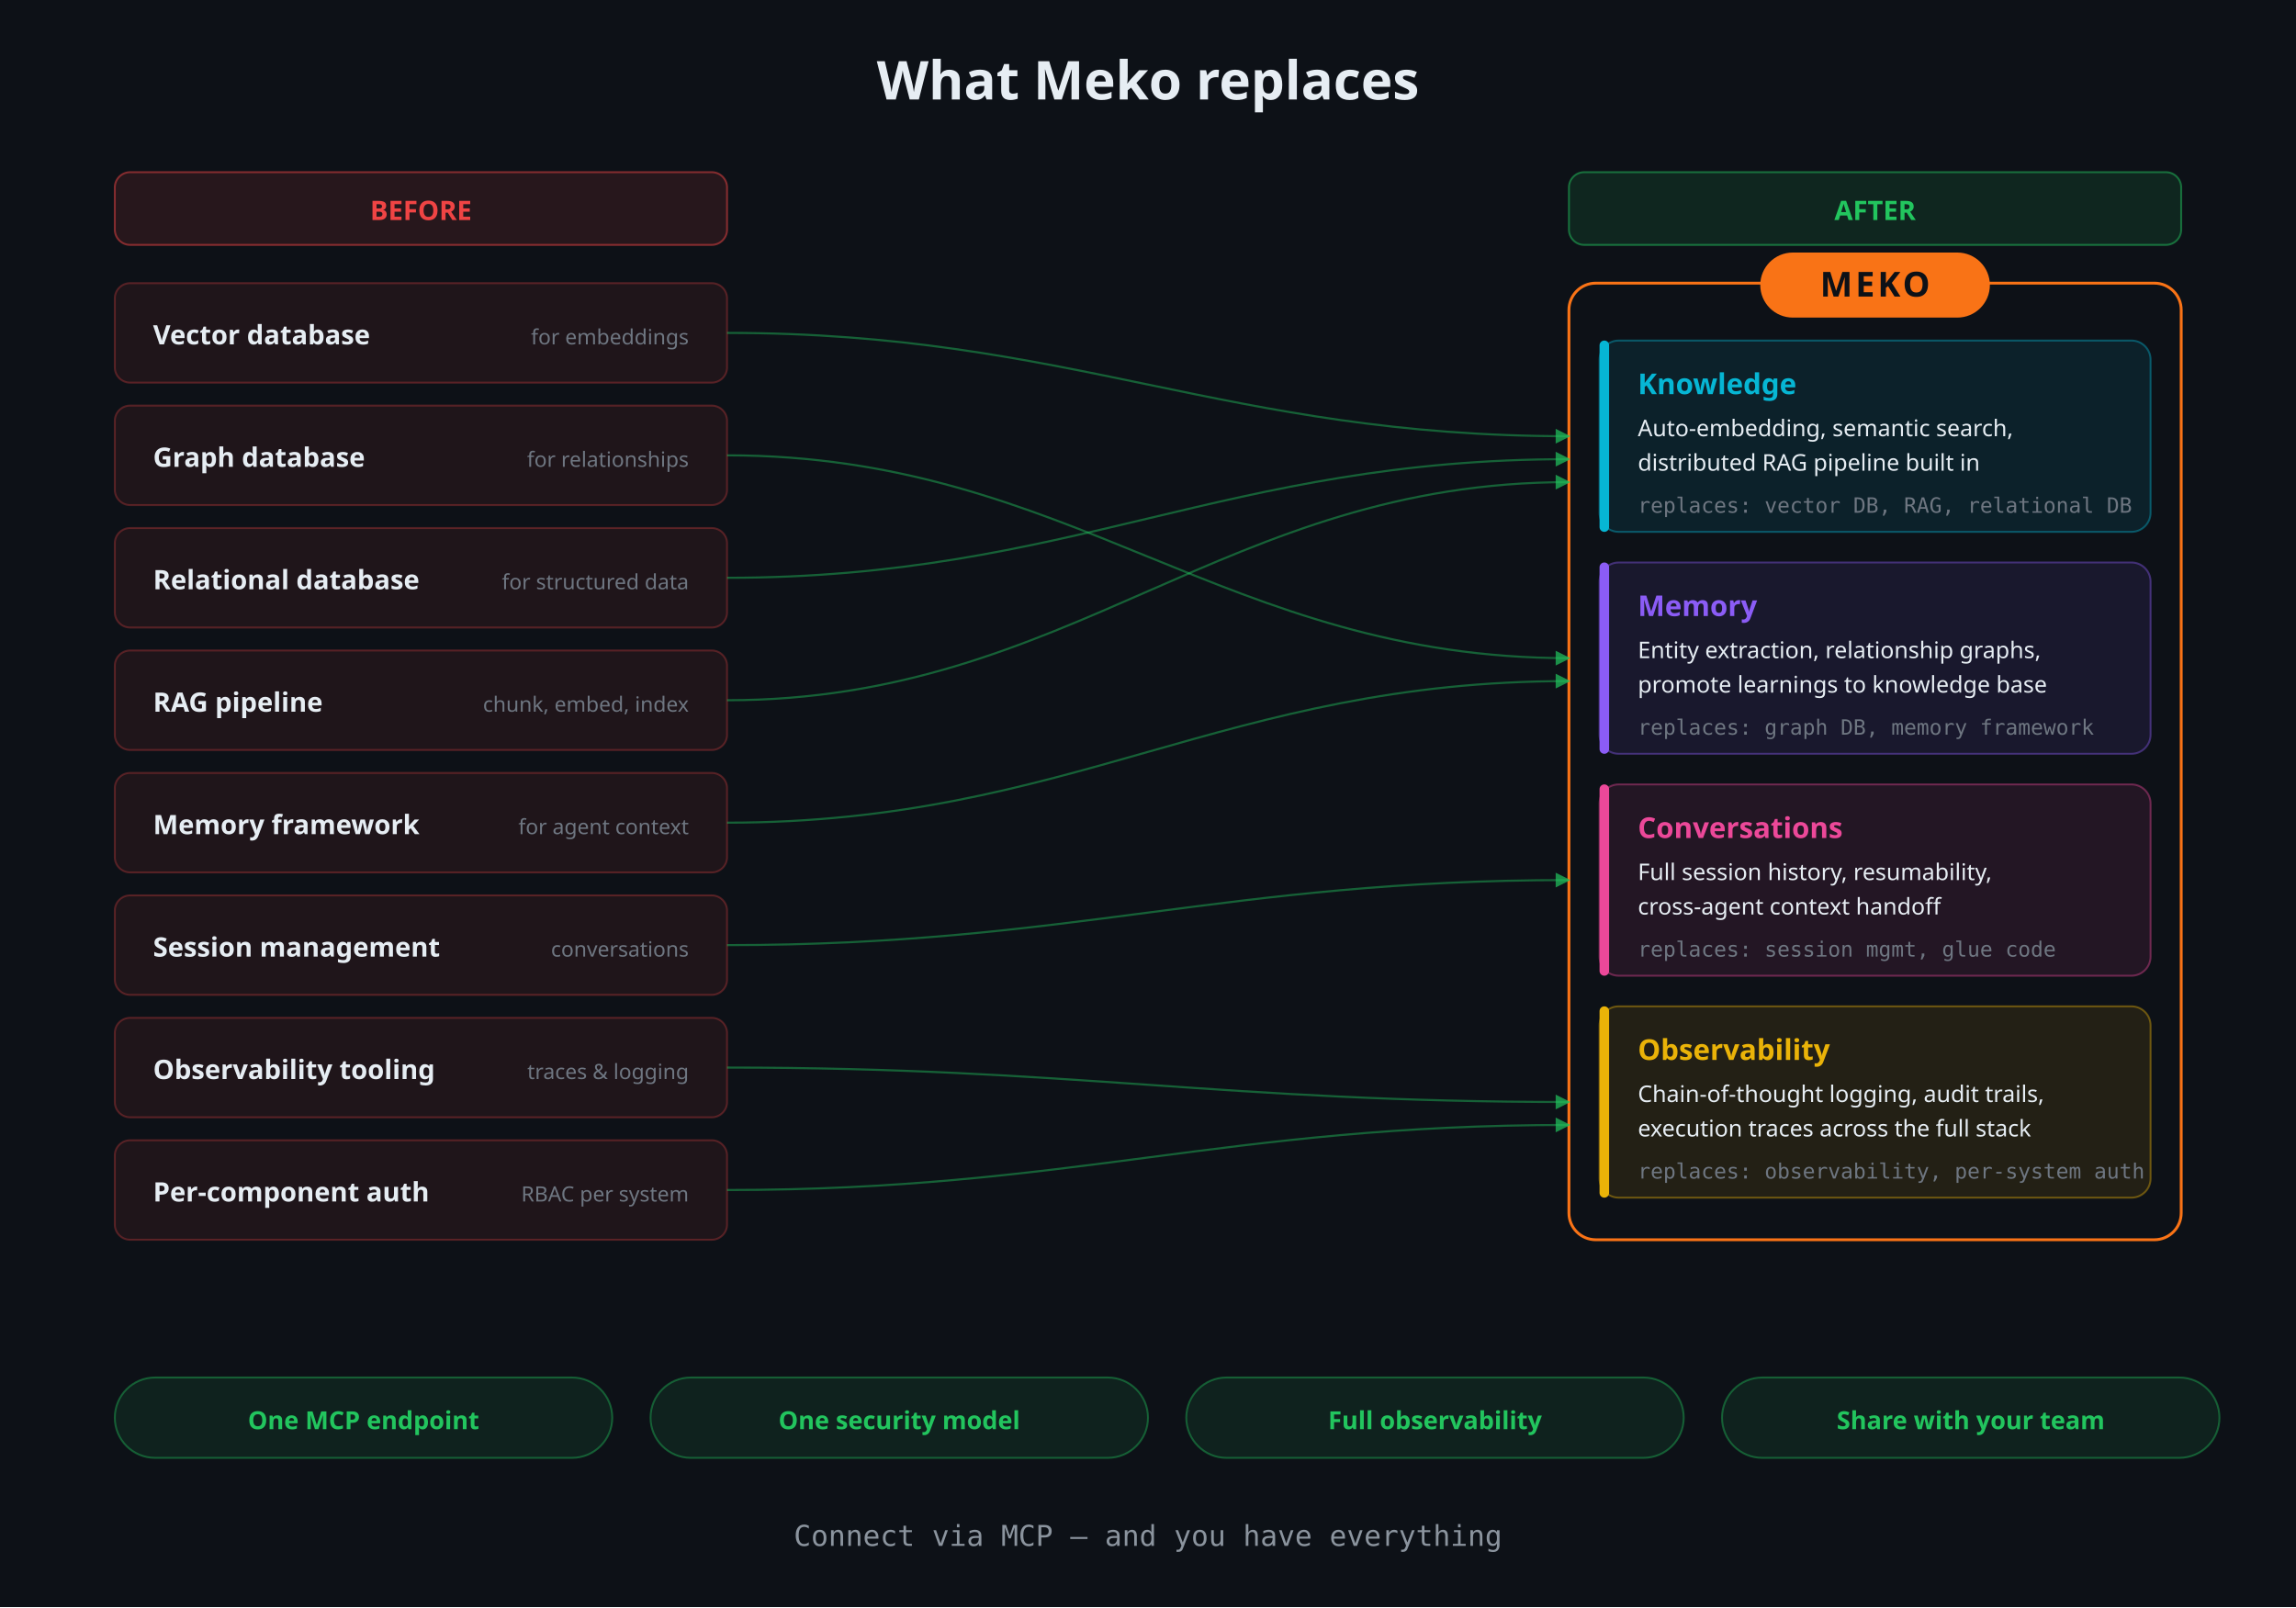
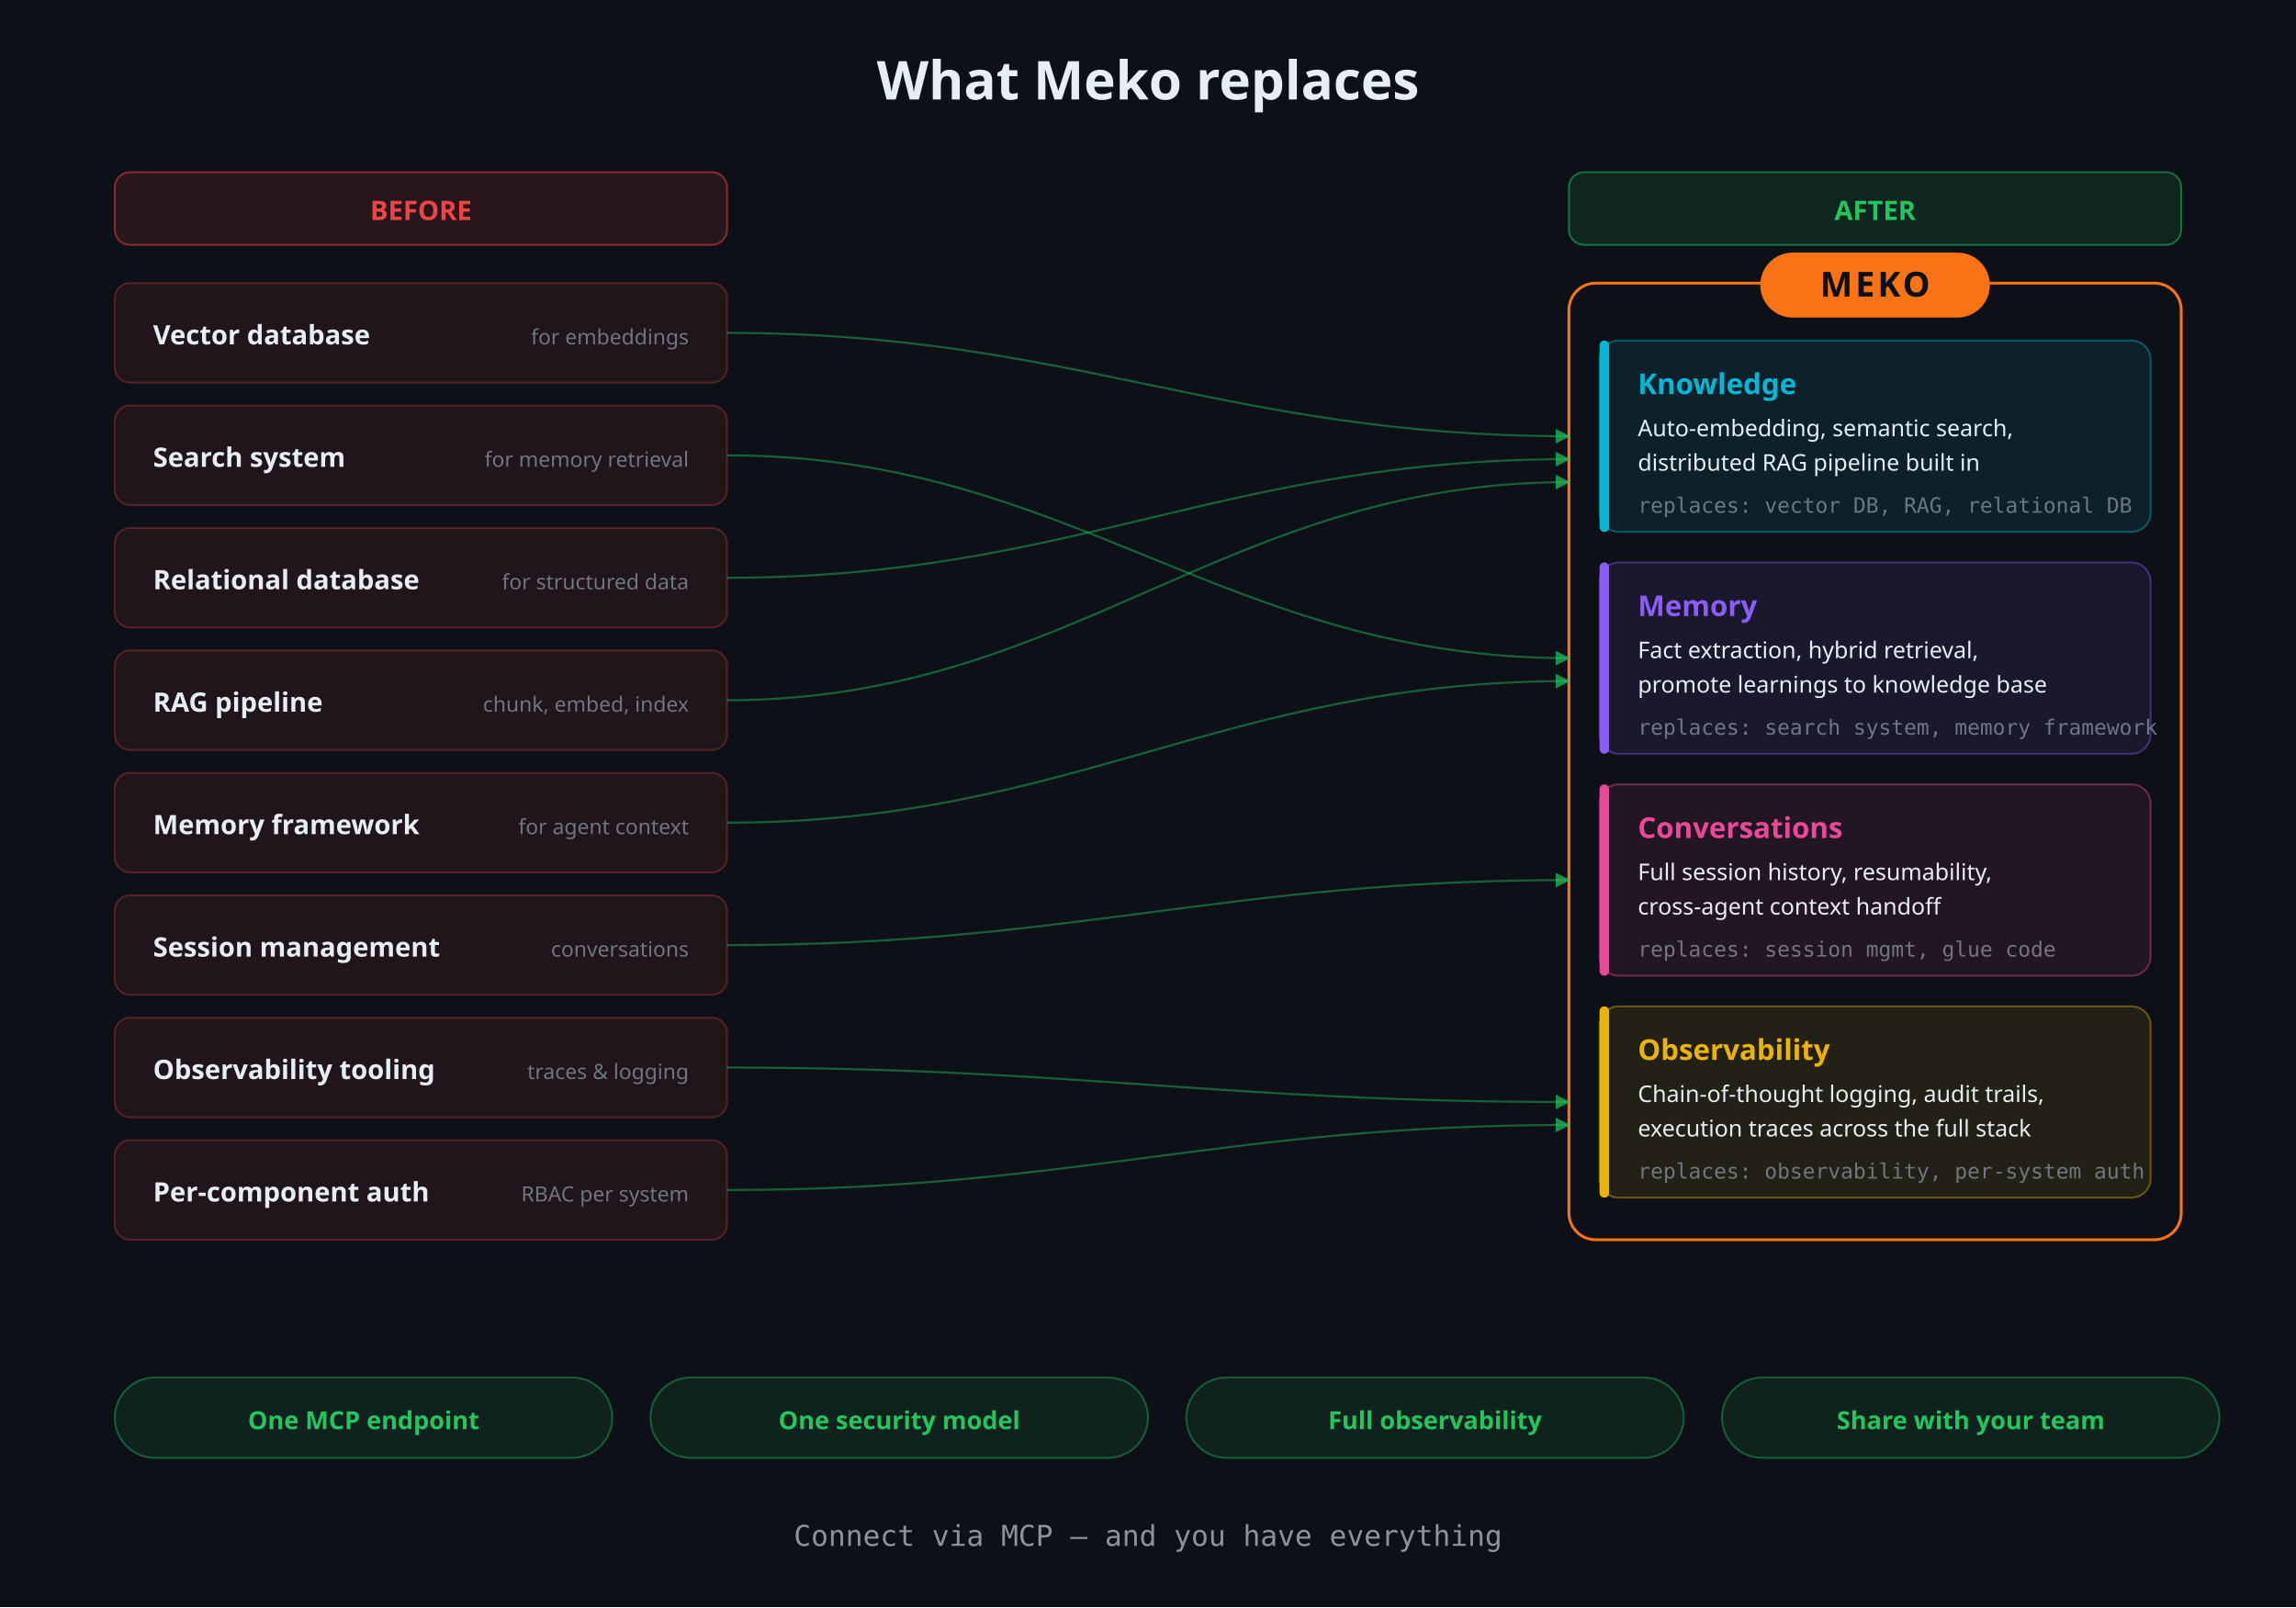
<svg xmlns="http://www.w3.org/2000/svg" viewBox="0 0 1200 840" width="1200" height="840" font-family="DM Sans, system-ui, sans-serif">
  <defs>
    <marker id="arrowGreen" viewBox="0 0 10 10" refX="9" refY="5" markerWidth="7" markerHeight="7" orient="auto">
      <path d="M0,0 L10,5 L0,10 z" fill="#22c55e" fill-opacity="0.7" />
    </marker>
  </defs>
  <rect width="1200" height="840" fill="#0d1117" />
  <text x="600" y="52" text-anchor="middle" fill="#e6edf3" font-size="28" font-weight="700">What Meko replaces</text>
  <g transform="translate(60,90)">
    <rect width="320" height="38" rx="8" fill="#ef4444" fill-opacity="0.12" stroke="#ef4444" stroke-opacity="0.5" />
    <text x="160" y="25" text-anchor="middle" fill="#ef4444" font-size="14" font-weight="600">BEFORE</text>
  </g>
  <g transform="translate(820,90)">
    <rect width="320" height="38" rx="8" fill="#22c55e" fill-opacity="0.12" stroke="#22c55e" stroke-opacity="0.5" />
    <text x="160" y="25" text-anchor="middle" fill="#22c55e" font-size="14" font-weight="600">AFTER</text>
  </g>
  <g transform="translate(60,148)" font-size="14">
    <g>
      <rect width="320" height="52" rx="8" fill="#ef4444" fill-opacity="0.08" stroke="#ef4444" stroke-opacity="0.3" />
      <text x="20" y="32" fill="#e6edf3" font-weight="600">Vector database</text>
      <text x="300" y="32" text-anchor="end" fill="#6e7681" font-size="11">for embeddings</text>
    </g>
    <g transform="translate(0,64)">
      <rect width="320" height="52" rx="8" fill="#ef4444" fill-opacity="0.08" stroke="#ef4444" stroke-opacity="0.3" />
-       <text x="20" y="32" fill="#e6edf3" font-weight="600">Graph database</text>
-       <text x="300" y="32" text-anchor="end" fill="#6e7681" font-size="11">for relationships</text>
+       <text x="20" y="32" fill="#e6edf3" font-weight="600">Search system</text>
+       <text x="300" y="32" text-anchor="end" fill="#6e7681" font-size="11">for memory retrieval</text>
    </g>
    <g transform="translate(0,128)">
      <rect width="320" height="52" rx="8" fill="#ef4444" fill-opacity="0.08" stroke="#ef4444" stroke-opacity="0.3" />
      <text x="20" y="32" fill="#e6edf3" font-weight="600">Relational database</text>
      <text x="300" y="32" text-anchor="end" fill="#6e7681" font-size="11">for structured data</text>
    </g>
    <g transform="translate(0,192)">
      <rect width="320" height="52" rx="8" fill="#ef4444" fill-opacity="0.08" stroke="#ef4444" stroke-opacity="0.3" />
      <text x="20" y="32" fill="#e6edf3" font-weight="600">RAG pipeline</text>
      <text x="300" y="32" text-anchor="end" fill="#6e7681" font-size="11">chunk, embed, index</text>
    </g>
    <g transform="translate(0,256)">
      <rect width="320" height="52" rx="8" fill="#ef4444" fill-opacity="0.08" stroke="#ef4444" stroke-opacity="0.3" />
      <text x="20" y="32" fill="#e6edf3" font-weight="600">Memory framework</text>
      <text x="300" y="32" text-anchor="end" fill="#6e7681" font-size="11">for agent context</text>
    </g>
    <g transform="translate(0,320)">
      <rect width="320" height="52" rx="8" fill="#ef4444" fill-opacity="0.08" stroke="#ef4444" stroke-opacity="0.3" />
      <text x="20" y="32" fill="#e6edf3" font-weight="600">Session management</text>
      <text x="300" y="32" text-anchor="end" fill="#6e7681" font-size="11">conversations</text>
    </g>
    <g transform="translate(0,384)">
      <rect width="320" height="52" rx="8" fill="#ef4444" fill-opacity="0.08" stroke="#ef4444" stroke-opacity="0.3" />
      <text x="20" y="32" fill="#e6edf3" font-weight="600">Observability tooling</text>
      <text x="300" y="32" text-anchor="end" fill="#6e7681" font-size="11">traces &amp; logging</text>
    </g>
    <g transform="translate(0,448)">
      <rect width="320" height="52" rx="8" fill="#ef4444" fill-opacity="0.08" stroke="#ef4444" stroke-opacity="0.3" />
      <text x="20" y="32" fill="#e6edf3" font-weight="600">Per-component auth</text>
      <text x="300" y="32" text-anchor="end" fill="#6e7681" font-size="11">RBAC per system</text>
    </g>
  </g>
  <g transform="translate(820,148)">
    <rect width="320" height="500" rx="14" fill="#0d1117" stroke="#f97316" stroke-width="1.5" />
    <g transform="translate(100,-16)">
      <rect width="120" height="34" rx="17" fill="#f97316" />
      <text x="60" y="23" text-anchor="middle" fill="#0d1117" font-size="18" font-weight="800" letter-spacing="1.5">MEKO</text>
    </g>
    <g transform="translate(16,30)">
      <rect width="288" height="100" rx="10" fill="#06b6d4" fill-opacity="0.10" stroke="#06b6d4" stroke-opacity="0.4" />
      <rect width="5" height="100" rx="2.5" fill="#06b6d4" />
      <text x="20" y="28" fill="#06b6d4" font-size="15" font-weight="700">Knowledge</text>
      <text x="20" y="50" fill="#e6edf3" font-size="12">Auto-embedding, semantic search,</text>
      <text x="20" y="68" fill="#e6edf3" font-size="12">distributed RAG pipeline built in</text>
      <text x="20" y="90" fill="#6e7681" font-size="11" font-family="monospace, monospace">replaces: vector DB, RAG, relational DB</text>
    </g>
    <g transform="translate(16,146)">
      <rect width="288" height="100" rx="10" fill="#8b5cf6" fill-opacity="0.10" stroke="#8b5cf6" stroke-opacity="0.4" />
      <rect width="5" height="100" rx="2.5" fill="#8b5cf6" />
      <text x="20" y="28" fill="#8b5cf6" font-size="15" font-weight="700">Memory</text>
-       <text x="20" y="50" fill="#e6edf3" font-size="12">Entity extraction, relationship graphs,</text>
+       <text x="20" y="50" fill="#e6edf3" font-size="12">Fact extraction, hybrid retrieval,</text>
      <text x="20" y="68" fill="#e6edf3" font-size="12">promote learnings to knowledge base</text>
-       <text x="20" y="90" fill="#6e7681" font-size="11" font-family="monospace, monospace">replaces: graph DB, memory framework</text>
+       <text x="20" y="90" fill="#6e7681" font-size="11" font-family="monospace, monospace">replaces: search system, memory framework</text>
    </g>
    <g transform="translate(16,262)">
      <rect width="288" height="100" rx="10" fill="#ec4899" fill-opacity="0.10" stroke="#ec4899" stroke-opacity="0.4" />
      <rect width="5" height="100" rx="2.5" fill="#ec4899" />
      <text x="20" y="28" fill="#ec4899" font-size="15" font-weight="700">Conversations</text>
      <text x="20" y="50" fill="#e6edf3" font-size="12">Full session history, resumability,</text>
      <text x="20" y="68" fill="#e6edf3" font-size="12">cross-agent context handoff</text>
      <text x="20" y="90" fill="#6e7681" font-size="11" font-family="monospace, monospace">replaces: session mgmt, glue code</text>
    </g>
    <g transform="translate(16,378)">
      <rect width="288" height="100" rx="10" fill="#eab308" fill-opacity="0.10" stroke="#eab308" stroke-opacity="0.4" />
      <rect width="5" height="100" rx="2.5" fill="#eab308" />
      <text x="20" y="28" fill="#eab308" font-size="15" font-weight="700">Observability</text>
      <text x="20" y="50" fill="#e6edf3" font-size="12">Chain-of-thought logging, audit trails,</text>
      <text x="20" y="68" fill="#e6edf3" font-size="12">execution traces across the full stack</text>
      <text x="20" y="90" fill="#6e7681" font-size="11" font-family="monospace, monospace">replaces: observability, per-system auth</text>
    </g>
  </g>
  <g stroke="#22c55e" stroke-opacity="0.45" stroke-width="1.1" fill="none">
    <path d="M 380 174 C 560 174 640 228 820 228" marker-end="url(#arrowGreen)" />
    <path d="M 380 238 C 560 238 640 344 820 344" marker-end="url(#arrowGreen)" />
    <path d="M 380 302 C 560 302 640 240 820 240" marker-end="url(#arrowGreen)" />
    <path d="M 380 366 C 560 366 640 252 820 252" marker-end="url(#arrowGreen)" />
    <path d="M 380 430 C 560 430 640 356 820 356" marker-end="url(#arrowGreen)" />
    <path d="M 380 494 C 560 494 640 460 820 460" marker-end="url(#arrowGreen)" />
    <path d="M 380 558 C 560 558 640 576 820 576" marker-end="url(#arrowGreen)" />
    <path d="M 380 622 C 560 622 640 588 820 588" marker-end="url(#arrowGreen)" />
  </g>
  <g transform="translate(60,720)">
    <g>
      <rect width="260" height="42" rx="21" fill="#22c55e" fill-opacity="0.10" stroke="#22c55e" stroke-opacity="0.4" />
      <text x="130" y="27" text-anchor="middle" fill="#22c55e" font-size="13" font-weight="600">One MCP endpoint</text>
    </g>
    <g transform="translate(280,0)">
      <rect width="260" height="42" rx="21" fill="#22c55e" fill-opacity="0.10" stroke="#22c55e" stroke-opacity="0.4" />
      <text x="130" y="27" text-anchor="middle" fill="#22c55e" font-size="13" font-weight="600">One security model</text>
    </g>
    <g transform="translate(560,0)">
      <rect width="260" height="42" rx="21" fill="#22c55e" fill-opacity="0.10" stroke="#22c55e" stroke-opacity="0.4" />
      <text x="130" y="27" text-anchor="middle" fill="#22c55e" font-size="13" font-weight="600">Full observability</text>
    </g>
    <g transform="translate(840,0)">
      <rect width="260" height="42" rx="21" fill="#22c55e" fill-opacity="0.10" stroke="#22c55e" stroke-opacity="0.4" />
      <text x="130" y="27" text-anchor="middle" fill="#22c55e" font-size="13" font-weight="600">Share with your team</text>
    </g>
  </g>
  <text x="600" y="808" text-anchor="middle" fill="#8b949e" font-size="15" font-family="monospace, monospace">Connect via MCP — and you have everything</text>
</svg>
